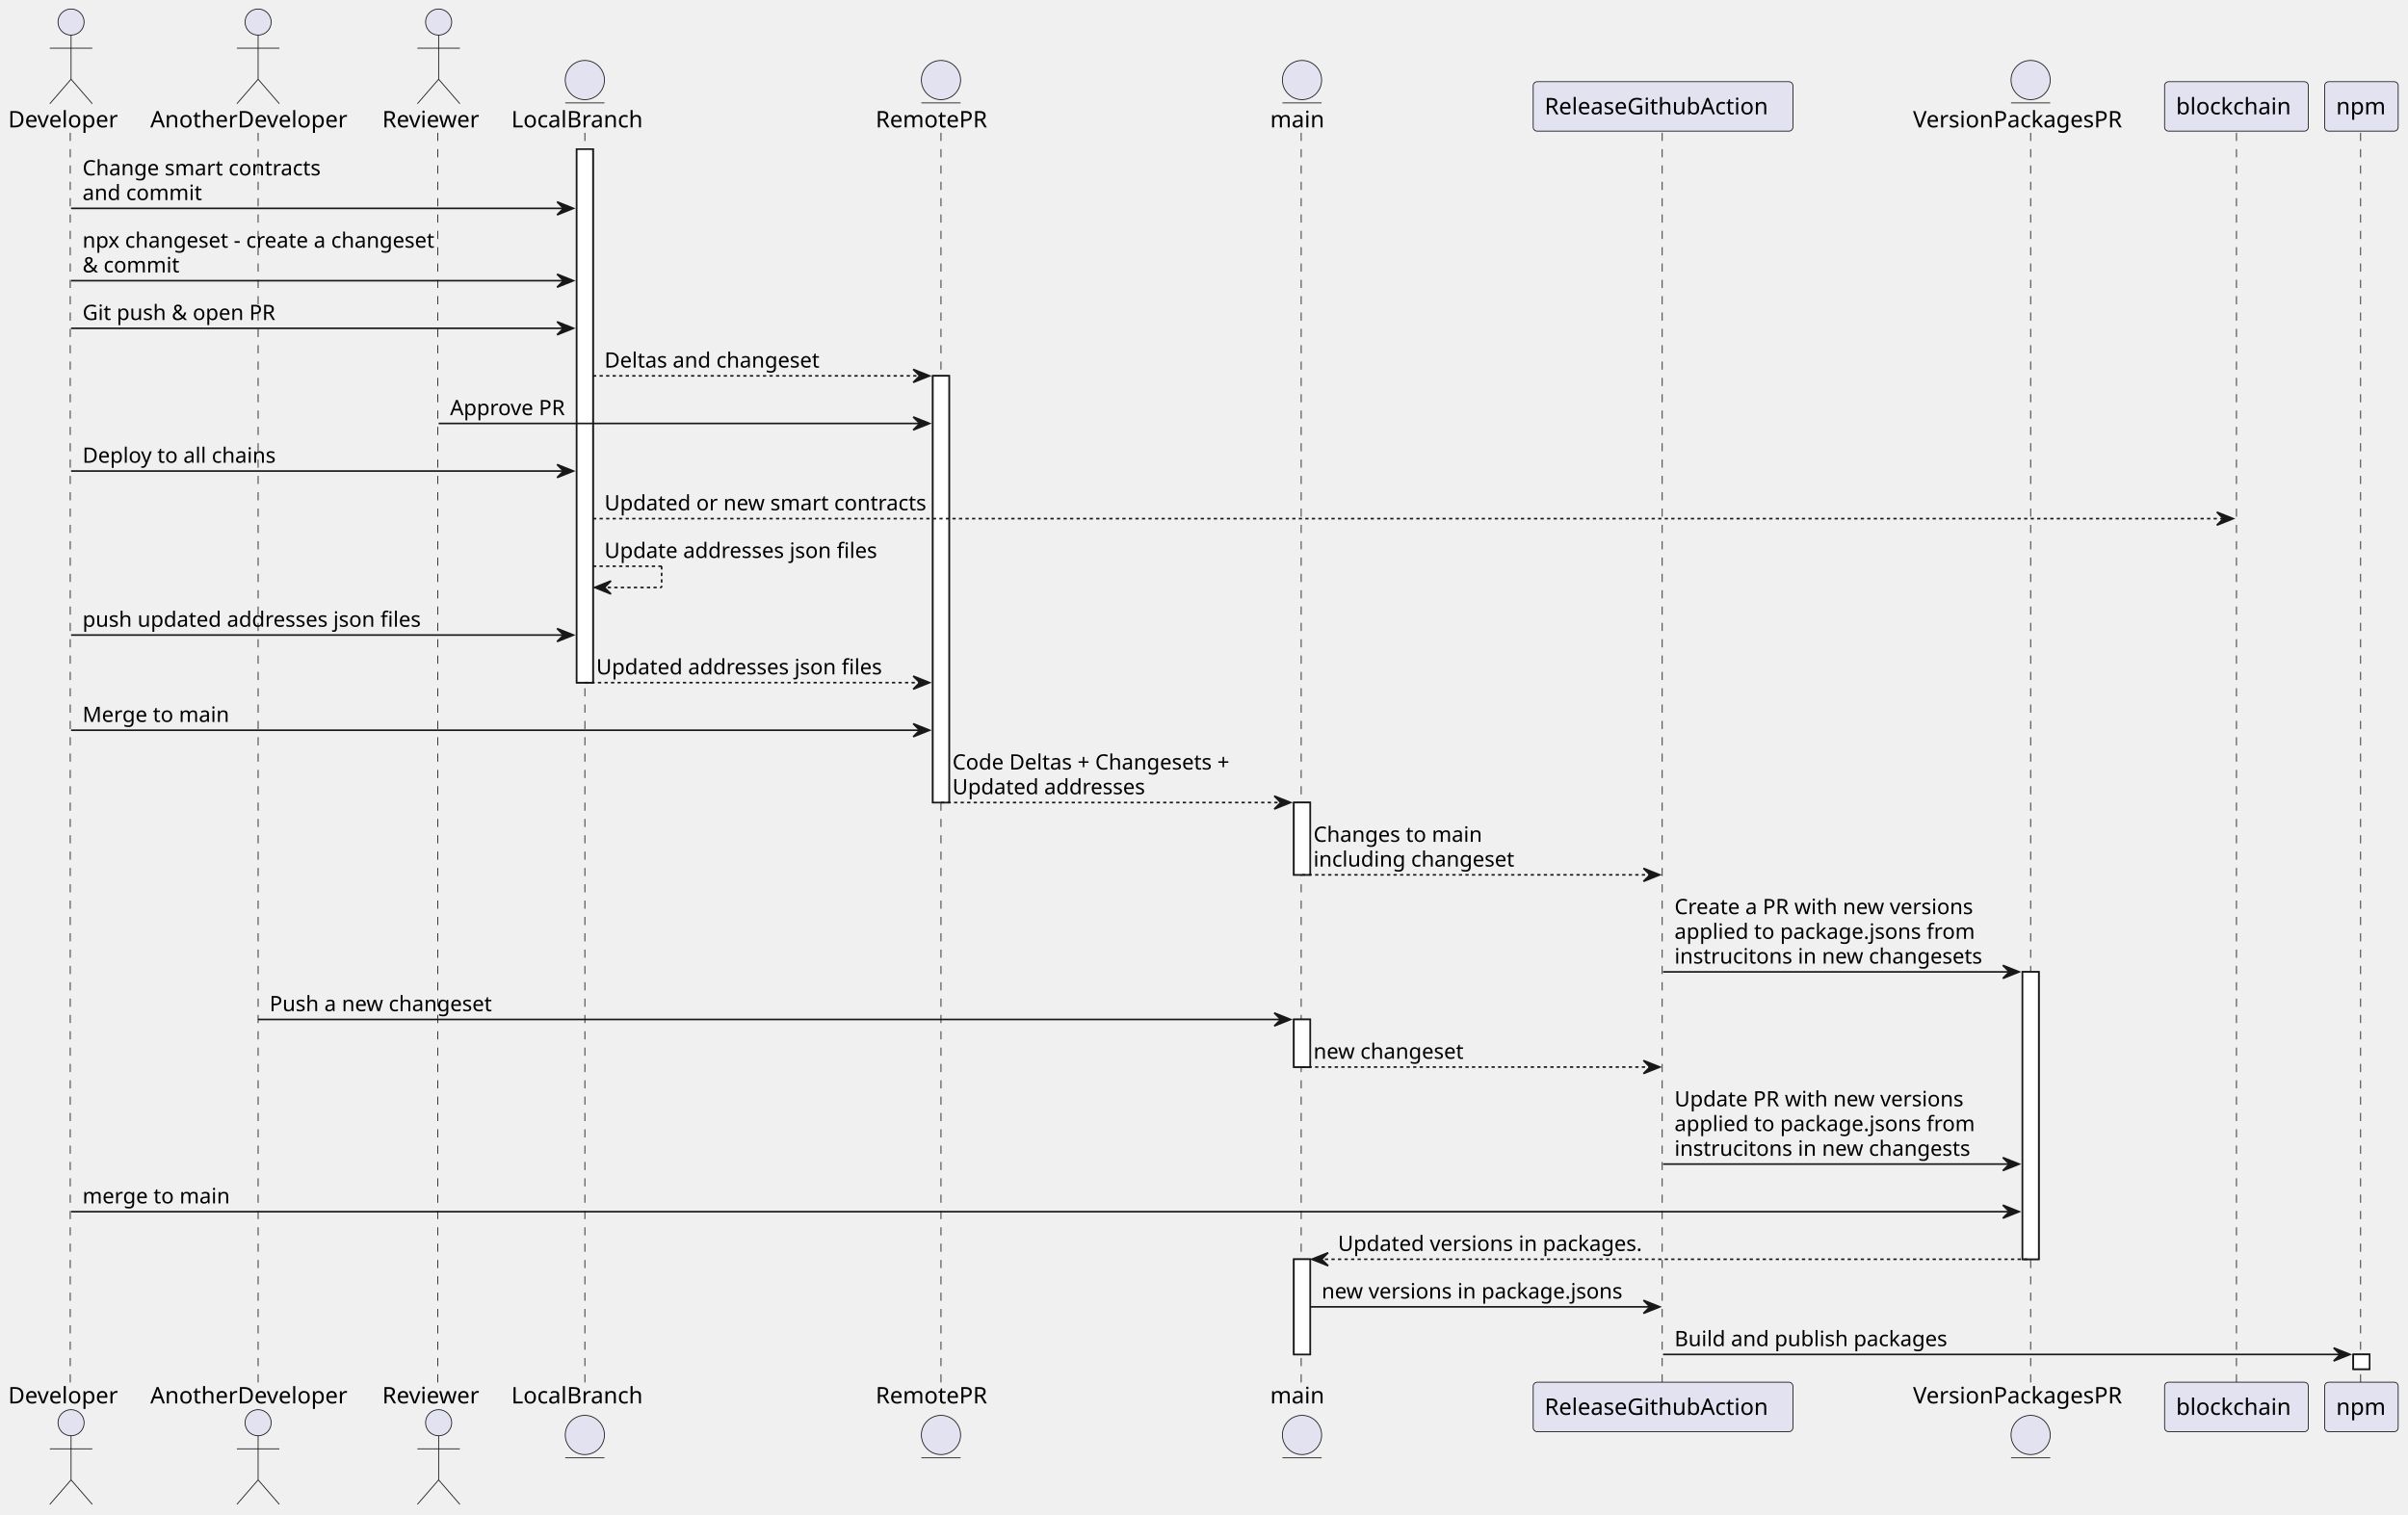
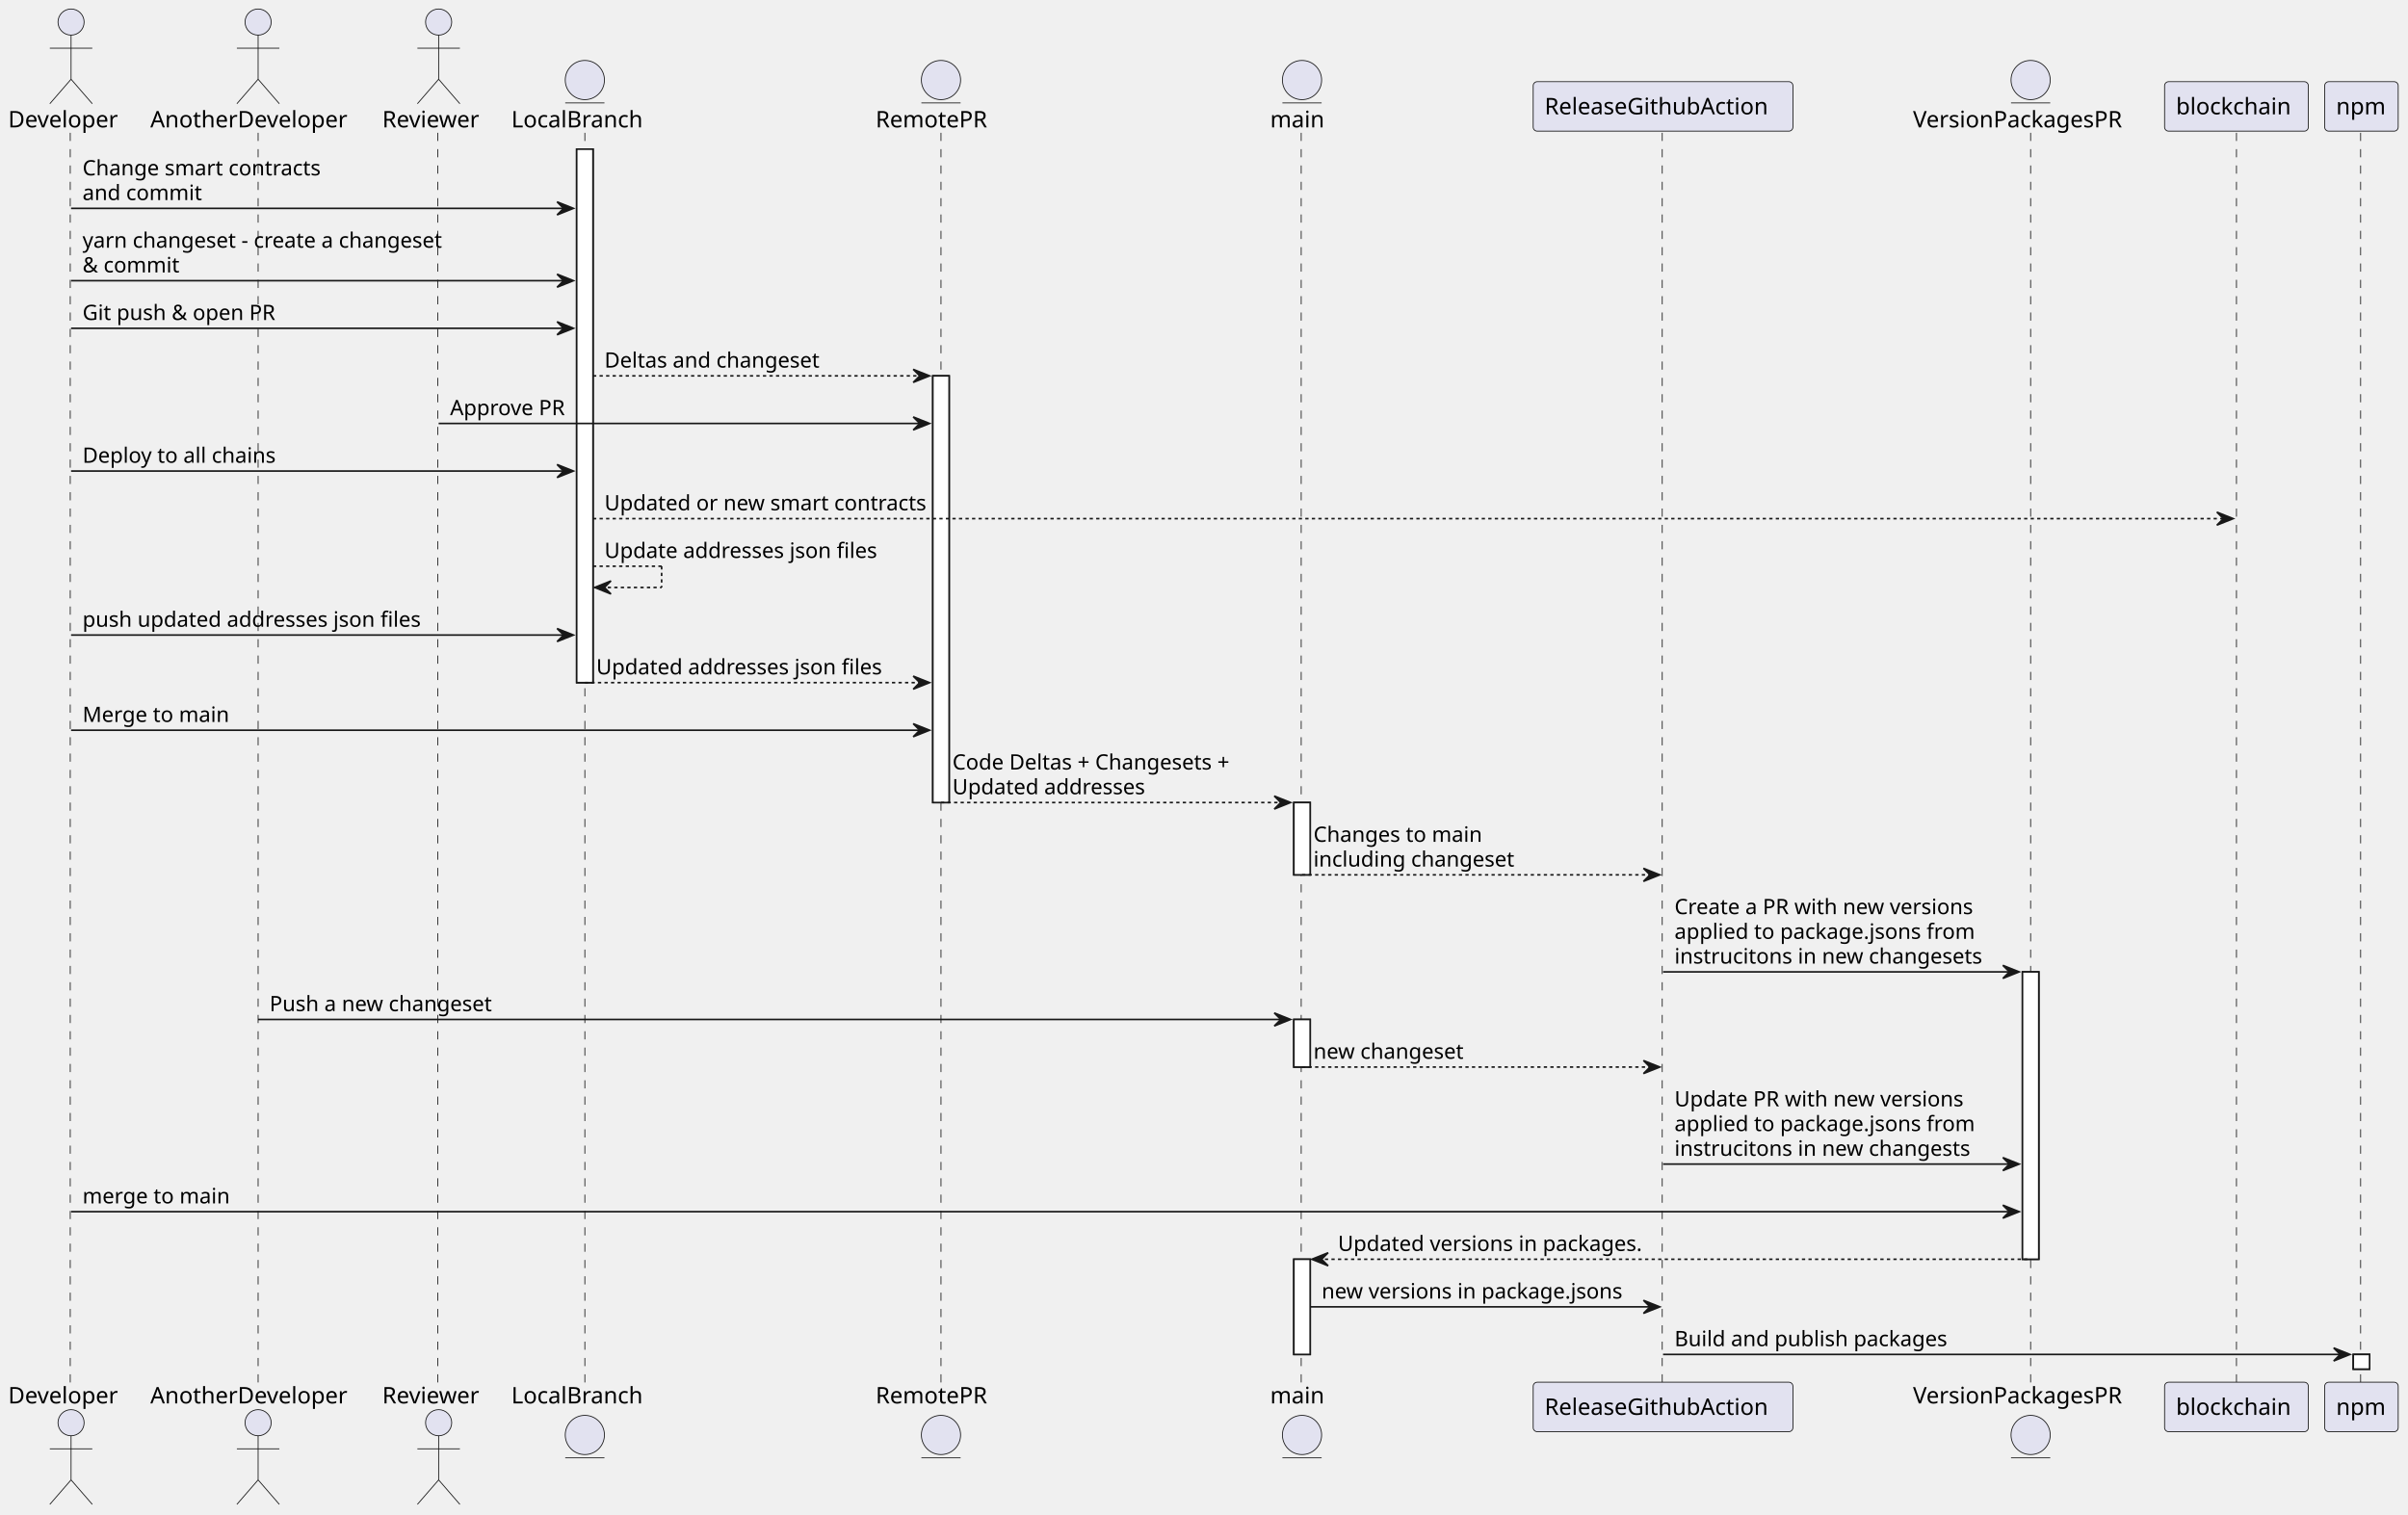
<svg xmlns="http://www.w3.org/2000/svg" contentStyleType="text/css" height="927px" preserveAspectRatio="none" style="width:1474px;height:927px;background:#FFFFFF;" version="1.1" viewBox="0 0 1474 927" width="1474px" zoomAndPan="magnify">
  <defs />
  <g>
    <rect fill="#FFFFFF" height="326.594" style="stroke:#181818;stroke-width:1.0;" width="10" x="353" y="91.297" />
    <rect fill="#FFFFFF" height="261.195" style="stroke:#181818;stroke-width:1.0;" width="10" x="571" y="230.094" />
    <rect fill="#FFFFFF" height="44.266" style="stroke:#181818;stroke-width:1.0;" width="10" x="792" y="491.289" />
    <rect fill="#FFFFFF" height="29.133" style="stroke:#181818;stroke-width:1.0;" width="10" x="792" y="624.086" />
    <rect fill="#FFFFFF" height="58.266" style="stroke:#181818;stroke-width:1.0;" width="10" x="792" y="770.883" />
    <rect fill="#FFFFFF" height="175.93" style="stroke:#181818;stroke-width:1.0;" width="10" x="1238" y="594.953" />
    <rect fill="#FFFFFF" height="9" style="stroke:#181818;stroke-width:1.0;" width="10" x="1440.5" y="829.148" />
    <line style="stroke:#181818;stroke-width:0.5;stroke-dasharray:5.0,5.0;" x1="43" x2="43" y1="81.297" y2="847.148" />
    <line style="stroke:#181818;stroke-width:0.5;stroke-dasharray:5.0,5.0;" x1="158" x2="158" y1="81.297" y2="847.148" />
    <line style="stroke:#181818;stroke-width:0.5;stroke-dasharray:5.0,5.0;" x1="268" x2="268" y1="81.297" y2="847.148" />
    <line style="stroke:#181818;stroke-width:0.5;stroke-dasharray:5.0,5.0;" x1="358" x2="358" y1="81.297" y2="847.148" />
    <line style="stroke:#181818;stroke-width:0.5;stroke-dasharray:5.0,5.0;" x1="576" x2="576" y1="81.297" y2="847.148" />
    <line style="stroke:#181818;stroke-width:0.5;stroke-dasharray:5.0,5.0;" x1="796.5" x2="796.5" y1="81.297" y2="847.148" />
    <line style="stroke:#181818;stroke-width:0.5;stroke-dasharray:5.0,5.0;" x1="1017.5" x2="1017.5" y1="81.297" y2="847.148" />
    <line style="stroke:#181818;stroke-width:0.5;stroke-dasharray:5.0,5.0;" x1="1243" x2="1243" y1="81.297" y2="847.148" />
    <line style="stroke:#181818;stroke-width:0.5;stroke-dasharray:5.0,5.0;" x1="1369" x2="1369" y1="81.297" y2="847.148" />
    <line style="stroke:#181818;stroke-width:0.5;stroke-dasharray:5.0,5.0;" x1="1445" x2="1445" y1="81.297" y2="847.148" />
    <text fill="#000000" font-family="sans-serif" font-size="14" lengthAdjust="spacing" textLength="71" x="5" y="77.995">Developer</text>
    <ellipse cx="43.5" cy="13.5" fill="#E2E2F0" rx="8" ry="8" style="stroke:#181818;stroke-width:0.5;" />
    <path d="M43.5,21.5 L43.5,48.5 M30.5,29.5 L56.5,29.5 M43.5,48.5 L30.5,63.5 M43.5,48.5 L56.5,63.5 " fill="none" style="stroke:#181818;stroke-width:0.5;" />
    <text fill="#000000" font-family="sans-serif" font-size="14" lengthAdjust="spacing" textLength="71" x="5" y="859.144">Developer</text>
    <ellipse cx="43.5" cy="870.945" fill="#E2E2F0" rx="8" ry="8" style="stroke:#181818;stroke-width:0.5;" />
    <path d="M43.5,878.945 L43.5,905.945 M30.5,886.945 L56.5,886.945 M43.5,905.945 L30.5,920.945 M43.5,905.945 L56.5,920.945 " fill="none" style="stroke:#181818;stroke-width:0.5;" />
    <text fill="#000000" font-family="sans-serif" font-size="14" lengthAdjust="spacing" textLength="126" x="92" y="77.995">AnotherDeveloper</text>
    <ellipse cx="158" cy="13.5" fill="#E2E2F0" rx="8" ry="8" style="stroke:#181818;stroke-width:0.5;" />
    <path d="M158,21.5 L158,48.5 M145,29.5 L171,29.5 M158,48.5 L145,63.5 M158,48.5 L171,63.5 " fill="none" style="stroke:#181818;stroke-width:0.5;" />
    <text fill="#000000" font-family="sans-serif" font-size="14" lengthAdjust="spacing" textLength="126" x="92" y="859.144">AnotherDeveloper</text>
    <ellipse cx="158" cy="870.945" fill="#E2E2F0" rx="8" ry="8" style="stroke:#181818;stroke-width:0.5;" />
    <path d="M158,878.945 L158,905.945 M145,886.945 L171,886.945 M158,905.945 L145,920.945 M158,905.945 L171,920.945 " fill="none" style="stroke:#181818;stroke-width:0.5;" />
    <text fill="#000000" font-family="sans-serif" font-size="14" lengthAdjust="spacing" textLength="63" x="234" y="77.995">Reviewer</text>
    <ellipse cx="268.5" cy="13.5" fill="#E2E2F0" rx="8" ry="8" style="stroke:#181818;stroke-width:0.5;" />
    <path d="M268.5,21.5 L268.5,48.5 M255.5,29.5 L281.5,29.5 M268.5,48.5 L255.5,63.5 M268.5,48.5 L281.5,63.5 " fill="none" style="stroke:#181818;stroke-width:0.5;" />
    <text fill="#000000" font-family="sans-serif" font-size="14" lengthAdjust="spacing" textLength="63" x="234" y="859.144">Reviewer</text>
    <ellipse cx="268.5" cy="870.945" fill="#E2E2F0" rx="8" ry="8" style="stroke:#181818;stroke-width:0.5;" />
    <path d="M268.5,878.945 L268.5,905.945 M255.5,886.945 L281.5,886.945 M268.5,905.945 L255.5,920.945 M268.5,905.945 L281.5,920.945 " fill="none" style="stroke:#181818;stroke-width:0.5;" />
    <text fill="#000000" font-family="sans-serif" font-size="14" lengthAdjust="spacing" textLength="84" x="313" y="77.995">LocalBranch</text>
    <ellipse cx="358" cy="49" fill="#E2E2F0" rx="12" ry="12" style="stroke:#181818;stroke-width:0.5;" />
    <line style="stroke:#181818;stroke-width:0.5;" x1="346" x2="370" y1="63" y2="63" />
    <text fill="#000000" font-family="sans-serif" font-size="14" lengthAdjust="spacing" textLength="84" x="313" y="859.144">LocalBranch</text>
    <ellipse cx="358" cy="878.445" fill="#E2E2F0" rx="12" ry="12" style="stroke:#181818;stroke-width:0.5;" />
    <line style="stroke:#181818;stroke-width:0.5;" x1="346" x2="370" y1="892.445" y2="892.445" />
    <text fill="#000000" font-family="sans-serif" font-size="14" lengthAdjust="spacing" textLength="74" x="536" y="77.995">RemotePR</text>
    <ellipse cx="576" cy="49" fill="#E2E2F0" rx="12" ry="12" style="stroke:#181818;stroke-width:0.5;" />
    <line style="stroke:#181818;stroke-width:0.5;" x1="564" x2="588" y1="63" y2="63" />
    <text fill="#000000" font-family="sans-serif" font-size="14" lengthAdjust="spacing" textLength="74" x="536" y="859.144">RemotePR</text>
    <ellipse cx="576" cy="878.445" fill="#E2E2F0" rx="12" ry="12" style="stroke:#181818;stroke-width:0.5;" />
    <line style="stroke:#181818;stroke-width:0.5;" x1="564" x2="588" y1="892.445" y2="892.445" />
    <text fill="#000000" font-family="sans-serif" font-size="14" lengthAdjust="spacing" textLength="33" x="777.5" y="77.995">main</text>
    <ellipse cx="797" cy="49" fill="#E2E2F0" rx="12" ry="12" style="stroke:#181818;stroke-width:0.5;" />
    <line style="stroke:#181818;stroke-width:0.5;" x1="785" x2="809" y1="63" y2="63" />
    <text fill="#000000" font-family="sans-serif" font-size="14" lengthAdjust="spacing" textLength="33" x="777.5" y="859.144">main</text>
    <ellipse cx="797" cy="878.445" fill="#E2E2F0" rx="12" ry="12" style="stroke:#181818;stroke-width:0.5;" />
    <line style="stroke:#181818;stroke-width:0.5;" x1="785" x2="809" y1="892.445" y2="892.445" />
    <rect fill="#E2E2F0" height="30.297" rx="2.5" ry="2.5" style="stroke:#181818;stroke-width:0.5;" width="159" x="938.5" y="50" />
    <text fill="#000000" font-family="sans-serif" font-size="14" lengthAdjust="spacing" textLength="145" x="945.5" y="69.995">ReleaseGithubAction</text>
    <rect fill="#E2E2F0" height="30.297" rx="2.5" ry="2.5" style="stroke:#181818;stroke-width:0.5;" width="159" x="938.5" y="846.148" />
    <text fill="#000000" font-family="sans-serif" font-size="14" lengthAdjust="spacing" textLength="145" x="945.5" y="866.144">ReleaseGithubAction</text>
    <text fill="#000000" font-family="sans-serif" font-size="14" lengthAdjust="spacing" textLength="138" x="1171" y="77.995">VersionPackagesPR</text>
    <ellipse cx="1243" cy="49" fill="#E2E2F0" rx="12" ry="12" style="stroke:#181818;stroke-width:0.5;" />
    <line style="stroke:#181818;stroke-width:0.5;" x1="1231" x2="1255" y1="63" y2="63" />
    <text fill="#000000" font-family="sans-serif" font-size="14" lengthAdjust="spacing" textLength="138" x="1171" y="859.144">VersionPackagesPR</text>
    <ellipse cx="1243" cy="878.445" fill="#E2E2F0" rx="12" ry="12" style="stroke:#181818;stroke-width:0.5;" />
    <line style="stroke:#181818;stroke-width:0.5;" x1="1231" x2="1255" y1="892.445" y2="892.445" />
    <rect fill="#E2E2F0" height="30.297" rx="2.5" ry="2.5" style="stroke:#181818;stroke-width:0.5;" width="88" x="1325" y="50" />
    <text fill="#000000" font-family="sans-serif" font-size="14" lengthAdjust="spacing" textLength="74" x="1332" y="69.995">blockchain</text>
    <rect fill="#E2E2F0" height="30.297" rx="2.5" ry="2.5" style="stroke:#181818;stroke-width:0.5;" width="88" x="1325" y="846.148" />
    <text fill="#000000" font-family="sans-serif" font-size="14" lengthAdjust="spacing" textLength="74" x="1332" y="866.144">blockchain</text>
    <rect fill="#E2E2F0" height="30.297" rx="2.5" ry="2.5" style="stroke:#181818;stroke-width:0.5;" width="45" x="1423" y="50" />
    <text fill="#000000" font-family="sans-serif" font-size="14" lengthAdjust="spacing" textLength="31" x="1430" y="69.995">npm</text>
    <rect fill="#E2E2F0" height="30.297" rx="2.5" ry="2.5" style="stroke:#181818;stroke-width:0.5;" width="45" x="1423" y="846.148" />
    <text fill="#000000" font-family="sans-serif" font-size="14" lengthAdjust="spacing" textLength="31" x="1430" y="866.144">npm</text>
    <rect fill="#FFFFFF" height="326.594" style="stroke:#181818;stroke-width:1.0;" width="10" x="353" y="91.297" />
    <rect fill="#FFFFFF" height="261.195" style="stroke:#181818;stroke-width:1.0;" width="10" x="571" y="230.094" />
    <rect fill="#FFFFFF" height="44.266" style="stroke:#181818;stroke-width:1.0;" width="10" x="792" y="491.289" />
    <rect fill="#FFFFFF" height="29.133" style="stroke:#181818;stroke-width:1.0;" width="10" x="792" y="624.086" />
    <rect fill="#FFFFFF" height="58.266" style="stroke:#181818;stroke-width:1.0;" width="10" x="792" y="770.883" />
    <rect fill="#FFFFFF" height="175.93" style="stroke:#181818;stroke-width:1.0;" width="10" x="1238" y="594.953" />
    <rect fill="#FFFFFF" height="9" style="stroke:#181818;stroke-width:1.0;" width="10" x="1440.5" y="829.148" />
    <polygon fill="#181818" points="341,123.562,351,127.562,341,131.562,345,127.562" style="stroke:#181818;stroke-width:1.0;" />
    <line style="stroke:#181818;stroke-width:1.0;" x1="43.5" x2="347" y1="127.562" y2="127.562" />
    <text fill="#000000" font-family="sans-serif" font-size="13" lengthAdjust="spacing" textLength="155" x="50.5" y="107.364">Change smart contracts</text>
    <text fill="#000000" font-family="sans-serif" font-size="13" lengthAdjust="spacing" textLength="77" x="50.5" y="122.497">and commit</text>
    <polygon fill="#181818" points="341,167.828,351,171.828,341,175.828,345,171.828" style="stroke:#181818;stroke-width:1.0;" />
    <line style="stroke:#181818;stroke-width:1.0;" x1="43.5" x2="347" y1="171.828" y2="171.828" />
-     <text fill="#000000" font-family="sans-serif" font-size="13" lengthAdjust="spacing" textLength="231" x="50.5" y="151.629">npx changeset - create a changeset</text>
+     <text fill="#000000" font-family="sans-serif" font-size="13" lengthAdjust="spacing" textLength="231" x="50.5" y="151.629">yarn changeset - create a changeset</text>
    <text fill="#000000" font-family="sans-serif" font-size="13" lengthAdjust="spacing" textLength="64" x="50.5" y="166.762">&amp; commit</text>
    <polygon fill="#181818" points="341,196.961,351,200.961,341,204.961,345,200.961" style="stroke:#181818;stroke-width:1.0;" />
    <line style="stroke:#181818;stroke-width:1.0;" x1="43.5" x2="347" y1="200.961" y2="200.961" />
    <text fill="#000000" font-family="sans-serif" font-size="13" lengthAdjust="spacing" textLength="124" x="50.5" y="195.895">Git push &amp; open PR</text>
    <polygon fill="#181818" points="559,226.094,569,230.094,559,234.094,563,230.094" style="stroke:#181818;stroke-width:1.0;" />
    <line style="stroke:#181818;stroke-width:1.0;stroke-dasharray:2.0,2.0;" x1="363" x2="565" y1="230.094" y2="230.094" />
    <text fill="#000000" font-family="sans-serif" font-size="13" lengthAdjust="spacing" textLength="140" x="370" y="225.028">Deltas and changeset</text>
    <polygon fill="#181818" points="559,255.227,569,259.227,559,263.227,563,259.227" style="stroke:#181818;stroke-width:1.0;" />
    <line style="stroke:#181818;stroke-width:1.0;" x1="268.5" x2="565" y1="259.227" y2="259.227" />
    <text fill="#000000" font-family="sans-serif" font-size="13" lengthAdjust="spacing" textLength="73" x="275.5" y="254.161">Approve PR</text>
    <polygon fill="#181818" points="341,284.359,351,288.359,341,292.359,345,288.359" style="stroke:#181818;stroke-width:1.0;" />
    <line style="stroke:#181818;stroke-width:1.0;" x1="43.5" x2="347" y1="288.359" y2="288.359" />
    <text fill="#000000" font-family="sans-serif" font-size="13" lengthAdjust="spacing" textLength="124" x="50.5" y="283.293">Deploy to all chains</text>
    <polygon fill="#181818" points="1357,313.492,1367,317.492,1357,321.492,1361,317.492" style="stroke:#181818;stroke-width:1.0;" />
    <line style="stroke:#181818;stroke-width:1.0;stroke-dasharray:2.0,2.0;" x1="363" x2="1363" y1="317.492" y2="317.492" />
    <text fill="#000000" font-family="sans-serif" font-size="13" lengthAdjust="spacing" textLength="207" x="370" y="312.426">Updated or new smart contracts</text>
    <line style="stroke:#181818;stroke-width:1.0;stroke-dasharray:2.0,2.0;" x1="363" x2="405" y1="346.625" y2="346.625" />
    <line style="stroke:#181818;stroke-width:1.0;stroke-dasharray:2.0,2.0;" x1="405" x2="405" y1="346.625" y2="359.625" />
    <line style="stroke:#181818;stroke-width:1.0;stroke-dasharray:2.0,2.0;" x1="364" x2="405" y1="359.625" y2="359.625" />
    <polygon fill="#181818" points="374,355.625,364,359.625,374,363.625,370,359.625" style="stroke:#181818;stroke-width:1.0;" />
    <text fill="#000000" font-family="sans-serif" font-size="13" lengthAdjust="spacing" textLength="176" x="370" y="341.559">Update addresses json files</text>
    <polygon fill="#181818" points="341,384.758,351,388.758,341,392.758,345,388.758" style="stroke:#181818;stroke-width:1.0;" />
    <line style="stroke:#181818;stroke-width:1.0;" x1="43.5" x2="347" y1="388.758" y2="388.758" />
    <text fill="#000000" font-family="sans-serif" font-size="13" lengthAdjust="spacing" textLength="217" x="50.5" y="383.692">push updated addresses json files</text>
    <polygon fill="#181818" points="559,413.891,569,417.891,559,421.891,563,417.891" style="stroke:#181818;stroke-width:1.0;" />
    <line style="stroke:#181818;stroke-width:1.0;stroke-dasharray:2.0,2.0;" x1="358" x2="565" y1="417.891" y2="417.891" />
    <text fill="#000000" font-family="sans-serif" font-size="13" lengthAdjust="spacing" textLength="184" x="365" y="412.825">Updated addresses json files</text>
    <polygon fill="#181818" points="559,443.023,569,447.023,559,451.023,563,447.023" style="stroke:#181818;stroke-width:1.0;" />
    <line style="stroke:#181818;stroke-width:1.0;" x1="43.5" x2="565" y1="447.023" y2="447.023" />
    <text fill="#000000" font-family="sans-serif" font-size="13" lengthAdjust="spacing" textLength="93" x="50.5" y="441.957">Merge to main</text>
    <polygon fill="#181818" points="780,487.289,790,491.289,780,495.289,784,491.289" style="stroke:#181818;stroke-width:1.0;" />
    <line style="stroke:#181818;stroke-width:1.0;stroke-dasharray:2.0,2.0;" x1="576" x2="786" y1="491.289" y2="491.289" />
    <text fill="#000000" font-family="sans-serif" font-size="13" lengthAdjust="spacing" textLength="188" x="583" y="471.09">Code Deltas + Changesets +</text>
    <text fill="#000000" font-family="sans-serif" font-size="13" lengthAdjust="spacing" textLength="125" x="583" y="486.223">Updated addresses</text>
    <polygon fill="#181818" points="1006,531.555,1016,535.555,1006,539.555,1010,535.555" style="stroke:#181818;stroke-width:1.0;" />
    <line style="stroke:#181818;stroke-width:1.0;stroke-dasharray:2.0,2.0;" x1="797" x2="1012" y1="535.555" y2="535.555" />
    <text fill="#000000" font-family="sans-serif" font-size="13" lengthAdjust="spacing" textLength="109" x="804" y="515.356">Changes to main</text>
    <text fill="#000000" font-family="sans-serif" font-size="13" lengthAdjust="spacing" textLength="127" x="804" y="530.489">including changeset</text>
    <polygon fill="#181818" points="1226,590.953,1236,594.953,1226,598.953,1230,594.953" style="stroke:#181818;stroke-width:1.0;" />
    <line style="stroke:#181818;stroke-width:1.0;" x1="1018" x2="1232" y1="594.953" y2="594.953" />
    <text fill="#000000" font-family="sans-serif" font-size="13" lengthAdjust="spacing" textLength="190" x="1025" y="559.622">Create a PR with new versions</text>
    <text fill="#000000" font-family="sans-serif" font-size="13" lengthAdjust="spacing" textLength="192" x="1025" y="574.754">applied to package.jsons from</text>
    <text fill="#000000" font-family="sans-serif" font-size="13" lengthAdjust="spacing" textLength="196" x="1025" y="589.887">instrucitons in new changesets</text>
    <polygon fill="#181818" points="780,620.086,790,624.086,780,628.086,784,624.086" style="stroke:#181818;stroke-width:1.0;" />
    <line style="stroke:#181818;stroke-width:1.0;" x1="158" x2="786" y1="624.086" y2="624.086" />
    <text fill="#000000" font-family="sans-serif" font-size="13" lengthAdjust="spacing" textLength="143" x="165" y="619.02">Push a new changeset</text>
    <polygon fill="#181818" points="1006,649.219,1016,653.219,1006,657.219,1010,653.219" style="stroke:#181818;stroke-width:1.0;" />
    <line style="stroke:#181818;stroke-width:1.0;stroke-dasharray:2.0,2.0;" x1="797" x2="1012" y1="653.219" y2="653.219" />
    <text fill="#000000" font-family="sans-serif" font-size="13" lengthAdjust="spacing" textLength="96" x="804" y="648.153">new changeset</text>
    <polygon fill="#181818" points="1226,708.617,1236,712.617,1226,716.617,1230,712.617" style="stroke:#181818;stroke-width:1.0;" />
    <line style="stroke:#181818;stroke-width:1.0;" x1="1018" x2="1232" y1="712.617" y2="712.617" />
    <text fill="#000000" font-family="sans-serif" font-size="13" lengthAdjust="spacing" textLength="182" x="1025" y="677.286">Update PR with new versions</text>
    <text fill="#000000" font-family="sans-serif" font-size="13" lengthAdjust="spacing" textLength="192" x="1025" y="692.418">applied to package.jsons from</text>
    <text fill="#000000" font-family="sans-serif" font-size="13" lengthAdjust="spacing" textLength="188" x="1025" y="707.551">instrucitons in new changests</text>
    <polygon fill="#181818" points="1226,737.75,1236,741.75,1226,745.75,1230,741.75" style="stroke:#181818;stroke-width:1.0;" />
    <line style="stroke:#181818;stroke-width:1.0;" x1="43.5" x2="1232" y1="741.75" y2="741.75" />
    <text fill="#000000" font-family="sans-serif" font-size="13" lengthAdjust="spacing" textLength="95" x="50.5" y="736.684">merge to main</text>
    <polygon fill="#181818" points="813,766.883,803,770.883,813,774.883,809,770.883" style="stroke:#181818;stroke-width:1.0;" />
    <line style="stroke:#181818;stroke-width:1.0;stroke-dasharray:2.0,2.0;" x1="807" x2="1242" y1="770.883" y2="770.883" />
    <text fill="#000000" font-family="sans-serif" font-size="13" lengthAdjust="spacing" textLength="196" x="819" y="765.817">Updated versions in packages.</text>
    <polygon fill="#181818" points="1006,796.016,1016,800.016,1006,804.016,1010,800.016" style="stroke:#181818;stroke-width:1.0;" />
    <line style="stroke:#181818;stroke-width:1.0;" x1="802" x2="1012" y1="800.016" y2="800.016" />
    <text fill="#000000" font-family="sans-serif" font-size="13" lengthAdjust="spacing" textLength="192" x="809" y="794.95">new versions in package.jsons</text>
    <polygon fill="#181818" points="1428.5,825.148,1438.5,829.148,1428.5,833.148,1432.5,829.148" style="stroke:#181818;stroke-width:1.0;" />
    <line style="stroke:#181818;stroke-width:1.0;" x1="1018" x2="1434.5" y1="829.148" y2="829.148" />
    <text fill="#000000" font-family="sans-serif" font-size="13" lengthAdjust="spacing" textLength="173" x="1025" y="824.082">Build and publish packages</text>
  </g>
</svg>
